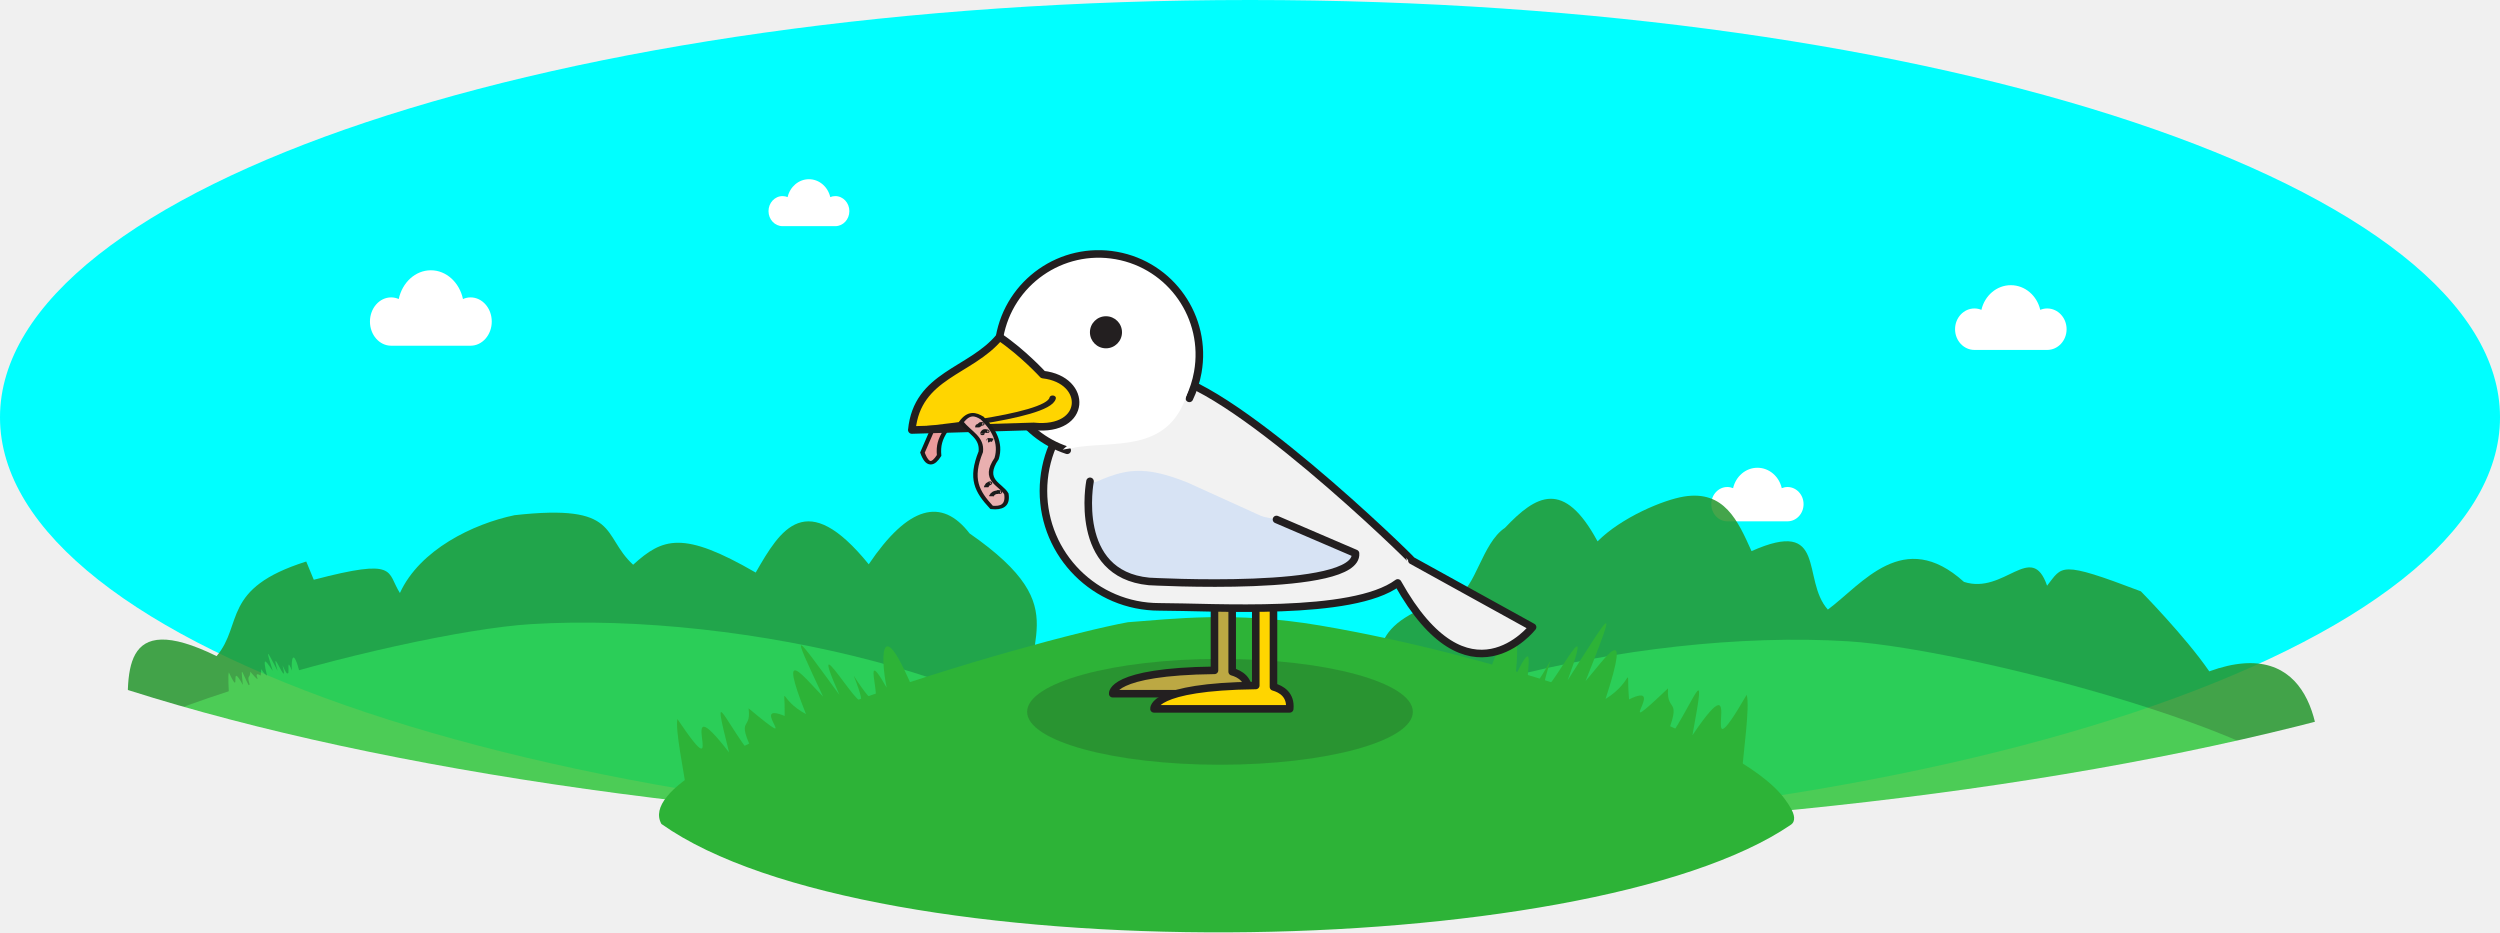
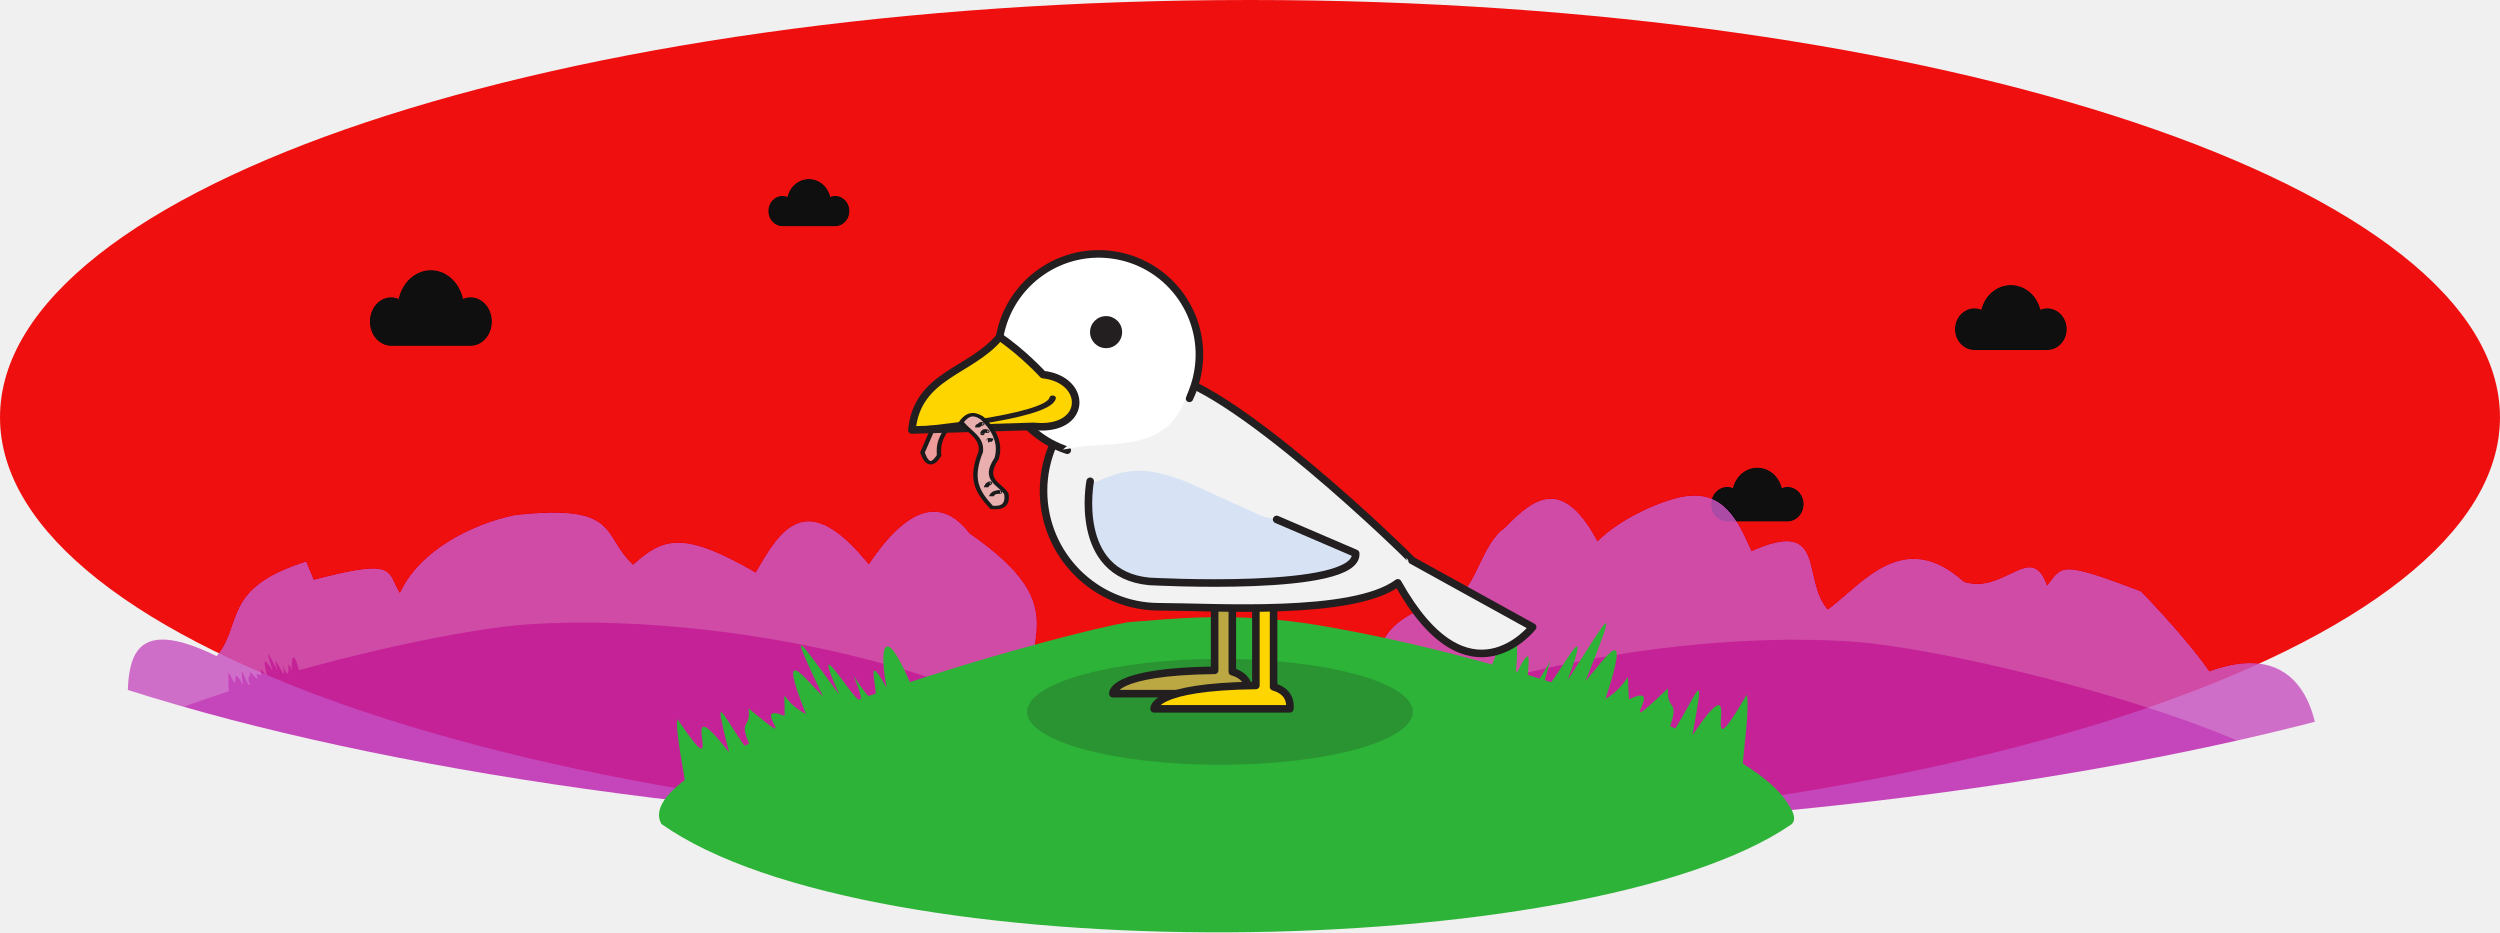
- <svg xmlns="http://www.w3.org/2000/svg" width="168.708mm" height="62.92mm" version="1.1" viewBox="0 0 168.708 62.92" id="svg131">
-   <defs id="defs8">
-     <linearGradient id="linearGradient50606" x1="421.46" x2="458.99" y1="81.216" y2="80.958" gradientTransform="matrix(0.36219,-0.0075634,0.0085593,0.45242,-122.38,55.957)" gradientUnits="userSpaceOnUse">
-       <stop stop-color="#d1a448" offset="0" id="stop1" />
-       <stop stop-color="#9b7527" stop-opacity=".992" offset="1" id="stop2" />
-     </linearGradient>
-     <linearGradient id="linearGradient33560" x1="439.64" x2="412.56" y1="53.484" y2="53.871" gradientTransform="matrix(0.36219,-0.0075634,0.0085593,0.45242,-123.44,56.069)" gradientUnits="userSpaceOnUse">
-       <stop stop-color="#96312a" offset="0" id="stop3" />
-       <stop stop-color="#65211c" stop-opacity=".996" offset="1" id="stop4" />
-     </linearGradient>
-     <linearGradient id="linearGradient33562" x1="419.65" x2="452.28" y1="64.964" y2="65.351" gradientTransform="matrix(0.36219,-0.0071478,0.0085593,0.42756,-122.85,57.356)" gradientUnits="userSpaceOnUse">
-       <stop stop-color="#c33f37" offset="0" id="stop5" />
-       <stop stop-color="#b33a33" stop-opacity=".98" offset="1" id="stop6" />
-     </linearGradient>
-     <linearGradient id="linearGradient15121" x1="367.11" x2="367.22" y1="87.487" y2="90.811" gradientUnits="userSpaceOnUse">
-       <stop stop-color="#916f6f" offset="0" id="stop7" />
-       <stop stop-color="#685050" stop-opacity=".992" offset="1" id="stop8" />
-     </linearGradient>
+ <svg xmlns="http://www.w3.org/2000/svg" width="168.71mm" height="62.92mm" version="1.1" viewBox="0 0 168.71 62.92">
+   <defs>
    <clipPath id="clipPath14">
-       <ellipse transform="matrix(0.9996,0.028384,-0.013912,0.9999,0,0)" cx="106.13" cy="91.443" rx="117.86" ry="38.66" fill="#00ffff" stroke-width="0.322" id="ellipse8" />
+       <ellipse transform="matrix(.9996 .028384 -.013912 .9999 0 0)" cx="106.13" cy="91.443" rx="117.86" ry="38.66" fill="#0ff" stroke-width=".322" />
    </clipPath>
  </defs>
-   <g transform="matrix(0.9355518,0,0,1,-12.41945,-42.159)" style="mix-blend-mode:normal" id="g19">
-     <ellipse cx="103.44" cy="70.321" rx="90.165" ry="28.162" fill="#0ff" stroke-width="0.24" id="ellipse9" style="fill:#00ffff;fill-opacity:1" />
-     <g transform="matrix(0.090962,0,0,0.090962,-30.683,344.62)" fill="#ffffff" id="g18">
-       <path d="m 856.418,-3104.504 c -2.127,6e-4 -4.151,0.443 -6.024,1.208 -2.802,-12.236 -13.14,-21.323 -25.473,-21.323 -12.337,-1e-4 -22.676,9.087 -25.475,21.322 -1.872,-0.766 -3.901,-1.208 -6.026,-1.208 -9.278,0 -16.797,8.028 -16.797,17.925 0,9.9 7.52,17.925 16.797,17.924 2.911,1e-4 17.466,1e-4 31.501,1e-4 14.033,2e-4 28.585,2e-4 31.497,-1e-4 9.277,1e-4 16.797,-8.025 16.797,-17.925 -8e-5,-9.896 -7.521,-17.925 -16.797,-17.925 z" stroke-width="0.291" id="path15" />
-       <path d="m 1900.739,-2963.831 c -1.611,0 -3.145,0.314 -4.563,0.858 -2.122,-8.688 -9.953,-15.141 -19.297,-15.141 -9.346,2e-4 -17.178,6.453 -19.297,15.141 -1.417,-0.544 -2.955,-0.858 -4.564,-0.858 -7.028,-2e-4 -12.725,5.701 -12.725,12.729 -10e-5,7.029 5.697,12.728 12.725,12.728 2.205,2e-4 13.23,0 23.862,10e-5 10.63,-10e-5 21.654,-10e-5 23.86,-10e-5 7.027,0 12.724,-5.698 12.724,-12.728 0,-7.027 -5.697,-12.728 -12.724,-12.729 z" stroke-width="0.213" id="path16" />
-       <path d="m 2106.664,-3096.298 c -1.948,-7e-4 -3.801,0.38 -5.516,1.037 -2.565,-10.501 -12.03,-18.302 -23.323,-18.302 -11.297,1e-4 -20.763,7.8 -23.326,18.302 -1.713,-0.657 -3.572,-1.037 -5.517,-1.037 -8.495,3e-4 -15.381,6.891 -15.381,15.386 -2e-4,8.497 6.886,15.385 15.381,15.385 2.665,0 15.992,-4e-4 28.844,0 h 28.84 c 8.494,0 15.381,-6.888 15.381,-15.385 0,-8.494 -6.887,-15.385 -15.38,-15.386 z" stroke-width="0.258" id="path17" />
-       <path d="m 1145.645,-3179.661 c -1.412,-5e-4 -2.756,0.275 -3.999,0.752 -1.86,-7.614 -8.723,-13.269 -16.91,-13.269 -8.191,1e-4 -15.054,5.655 -16.912,13.269 -1.242,-0.477 -2.59,-0.752 -4,-0.752 -6.159,2e-4 -11.152,4.997 -11.152,11.155 -2e-4,6.161 4.992,11.154 11.152,11.154 1.932,0 11.595,-3e-4 20.912,0 h 20.91 c 6.158,0 11.151,-4.994 11.151,-11.154 0,-6.158 -4.993,-11.155 -11.151,-11.155 z" stroke-width="0.187" id="path18" />
+   <g transform="matrix(.93555 0 0 1 -12.419 -42.159)" style="mix-blend-mode:difference">
+     <ellipse cx="103.44" cy="70.321" rx="90.165" ry="28.162" fill="#0ff" stroke-width=".24" />
+     <g transform="matrix(.090962 0 0 .090962 -30.683 344.62)" fill="#fff">
+       <path d="m856.42-3104.5c-2.127 6e-4 -4.151 0.443-6.024 1.208-2.802-12.236-13.14-21.323-25.473-21.323-12.337-1e-4 -22.676 9.087-25.475 21.322-1.872-0.766-3.901-1.208-6.026-1.208-9.278 0-16.797 8.028-16.797 17.926 0 9.9 7.52 17.926 16.797 17.924 2.911 1e-4 17.466 1e-4 31.501 1e-4 14.033 2e-4 28.585 2e-4 31.497-1e-4 9.277 1e-4 16.797-8.025 16.797-17.926-8e-5 -9.896-7.521-17.926-16.797-17.926z" stroke-width=".291" />
+       <path d="m1900.7-2963.8c-1.611 0-3.145 0.314-4.563 0.858-2.122-8.688-9.953-15.141-19.297-15.141-9.346 2e-4 -17.178 6.453-19.298 15.141-1.417-0.544-2.955-0.858-4.564-0.858-7.028-2e-4 -12.725 5.701-12.725 12.729-1e-4 7.029 5.697 12.728 12.725 12.728 2.205 2e-4 13.23 0 23.862 1e-4 10.63-1e-4 21.654-1e-4 23.86-1e-4 7.027 0 12.724-5.698 12.724-12.728 0-7.027-5.697-12.728-12.724-12.729z" stroke-width=".213" />
+       <path d="m2106.7-3096.3c-1.948-7e-4 -3.801 0.38-5.516 1.037-2.565-10.501-12.03-18.302-23.323-18.302-11.297 1e-4 -20.763 7.8-23.326 18.302-1.713-0.657-3.572-1.037-5.517-1.037-8.495 3e-4 -15.381 6.891-15.381 15.386-2e-4 8.497 6.886 15.385 15.381 15.385 2.665 0 15.992-4e-4 28.844 0h28.84c8.494 0 15.381-6.888 15.381-15.385 0-8.494-6.887-15.385-15.38-15.386z" stroke-width=".258" />
+       <path d="m1145.6-3179.7c-1.412-5e-4 -2.756 0.275-3.999 0.752-1.86-7.614-8.723-13.269-16.91-13.269-8.191 1e-4 -15.054 5.655-16.912 13.269-1.242-0.477-2.59-0.752-4-0.752-6.159 2e-4 -11.152 4.997-11.152 11.155-2e-4 6.161 4.992 11.154 11.152 11.154 1.932 0 11.595-3e-4 20.912 0h20.91c6.158 0 11.151-4.994 11.151-11.154 0-6.158-4.993-11.155-11.151-11.155z" stroke-width=".187" />
    </g>
-     <g transform="matrix(0.92895,-0.020679,0.012925,0.72824,6.7956,3.7091)" clip-path="url(#clipPath14)" fill="#32c63d" opacity="0.861" id="g14">
-       <path d="m 80.205,119.5 c 0.783,-2.441 0.814,-1.175 0.656,-0.19 0.78,-1.756 -0.323,1.803 0.762,-0.354 -0.751,2.427 1.272,-2.153 0.332,0.564 1.046,-1.826 1.165,-2.081 0.377,0.052 0.445,-0.571 1.068,-1.639 0.396,0.517 0.642,-0.431 0.478,-0.979 0.494,0.055 0.883,-0.466 -0.516,1.208 0.834,-0.225 -0.08,0.76 0.385,0.107 -0.258,1.684 0.82,-1.218 1.152,-2.635 0.71,-0.383 1.361,-2.249 -0.091,1.458 1.195,-0.986 0.055,0.325 -0.147,1.538 -0.222,2.224" fill="#32c63d" stroke-opacity="0" id="path9" />
-       <path d="m 15.274,121.06 c -0.055,-5.422 -0.584,-11.475 6.931,-6.832 2.126,-2.885 0.428,-6.27 7.079,-8.564 l 0.561,1.707 c 6.613,-1.872 5.638,-0.581 6.669,1.415 1.596,-3.97 5.772,-6.245 9.002,-6.955 8.277,-0.863 6.687,2.052 9.137,4.852 2.333,-2.424 3.912,-3.071 9.503,0.994 1.993,-3.972 4.021,-7.799 8.785,-0.517 3.146,-5.34 5.748,-6.053 7.865,-2.639 8.658,7.516 3.331,9.859 4.832,17.228 z" fill="#26972e" stroke-width="0.322" id="path10" />
-       <path d="m 9.068,127.45 c -2.636,-6.32 27.569,-15.03 37.542,-15.489 16.721,-0.762 39.3,6.662 44.083,15.534 0.3,0.556 0.169,0.313 0.385,0.783 0.286,0.622 0.38,1.277 -0.005,1.581 -14.96,12.445 -66.933,11.824 -82.006,-2.41 z" fill="#32c63d" id="path11" />
-       <path d="m 28.658,116.04 c -0.509,-2.559 -0.678,-1.312 -0.629,-0.308 -0.581,-1.88 0.124,1.843 -0.716,-0.49 0.48,2.539 -1.025,-2.363 -0.391,0.497 -0.838,-1.998 -0.927,-2.273 -0.379,-0.017 -0.379,-0.646 -0.879,-1.817 -0.448,0.439 -0.589,-0.543 -0.367,-1.056 -0.495,-0.036 -0.824,-0.622 0.38,1.29 -0.802,-0.375 -0.004,0.767 -0.393,0.035 0.073,1.714 -0.679,-1.355 -0.854,-2.819 -0.661,-0.508 -1.103,-2.475 -0.069,1.46 -1.076,-1.194 -0.09,0.312 -0.022,1.549 -0.022,2.242" fill="#32c63d" stroke-opacity="0" id="path12" />
-       <path d="m 185.13,131.15 c 0.637,-5.357 -0.34,-14.314 -8.278,-11.119 -1.794,-3.252 -5.205,-7.561 -5.205,-7.561 -6.345,-3.085 -6.038,-2.513 -7.273,-0.729 -1.153,-4.227 -3.326,0.768 -6.447,-0.537 -4.628,-5.196 -7.874,-0.048 -10.6,2.267 -2.049,-2.835 0.123,-8.568 -5.849,-5.585 -1.02,-2.839 -2.029,-5.724 -5.175,-5.204 -1.623,0.268 -4.893,1.809 -6.764,3.961 -2.54,-5.873 -4.71,-4.438 -7.173,-1.453 -1.804,1.357 -2.392,5.665 -3.821,6.166 -7.512,2.631 -5.521,4.787 -7.047,10.203 z" fill="#26972e" stroke-width="0.322" id="path13" />
-       <path d="m 185.95,134.06 c 2.81,-6.166 -27.129,-16.584 -37.082,-17.608 -16.687,-1.711 -39.454,4.425 -44.481,13.02 -0.315,0.538 -0.177,0.303 -0.407,0.761 -0.303,0.605 -0.415,1.255 -0.039,1.581 14.602,13.284 66.552,15.615 82.008,2.247 z" fill="#32c63d" id="path14" />
+     <g transform="matrix(.92895 -.020679 .012925 .72824 6.7956 3.7091)" clip-path="url(#clipPath14)" opacity=".861">
+       <path d="m80.205 119.5c0.783-2.441 0.814-1.175 0.656-0.19 0.78-1.756-0.323 1.803 0.762-0.354-0.751 2.427 1.272-2.153 0.332 0.564 1.046-1.826 1.165-2.081 0.377 0.052 0.445-0.571 1.068-1.639 0.396 0.517 0.642-0.431 0.478-0.979 0.494 0.055 0.883-0.466-0.516 1.208 0.834-0.225-0.08 0.76 0.385 0.107-0.258 1.684 0.82-1.218 1.152-2.635 0.71-0.383 1.361-2.249-0.091 1.458 1.195-0.986 0.055 0.325-0.147 1.538-0.222 2.224" fill="#32c63d" stroke-opacity="0" />
+       <path d="m15.274 121.06c-0.055-5.422-0.584-11.475 6.931-6.832 2.126-2.885 0.428-6.27 7.079-8.564l0.561 1.707c6.613-1.872 5.638-0.581 6.669 1.415 1.596-3.97 5.772-6.245 9.002-6.955 8.277-0.863 6.687 2.052 9.137 4.851 2.333-2.424 3.912-3.071 9.503 0.994 1.993-3.972 4.021-7.799 8.785-0.517 3.146-5.34 5.748-6.053 7.865-2.639 8.658 7.516 3.331 9.859 4.832 17.228z" fill="#26972e" stroke-width=".322" />
+       <path d="m9.068 127.45c-2.636-6.32 27.569-15.03 37.542-15.489 16.721-0.762 39.3 6.662 44.083 15.534 0.3 0.556 0.169 0.313 0.385 0.783 0.286 0.622 0.38 1.277-0.005 1.581-14.96 12.445-66.933 11.824-82.006-2.41z" fill="#32c63d" />
+       <path d="m28.658 116.04c-0.509-2.559-0.678-1.312-0.629-0.308-0.581-1.88 0.124 1.843-0.716-0.49 0.48 2.539-1.025-2.363-0.391 0.497-0.838-1.998-0.927-2.273-0.379-0.017-0.379-0.646-0.879-1.817-0.448 0.439-0.589-0.543-0.367-1.056-0.495-0.036-0.824-0.622 0.38 1.29-0.802-0.375-0.004 0.767-0.393 0.035 0.073 1.714-0.679-1.355-0.854-2.819-0.661-0.508-1.103-2.475-0.069 1.46-1.076-1.194-0.09 0.312-0.022 1.549-0.022 2.242" fill="#32c63d" stroke-opacity="0" />
+       <path d="m185.13 131.15c0.637-5.357-0.34-14.314-8.278-11.119-1.794-3.252-5.205-7.561-5.205-7.561-6.345-3.085-6.038-2.513-7.273-0.729-1.153-4.227-3.326 0.768-6.447-0.537-4.628-5.196-7.874-0.048-10.6 2.267-2.049-2.835 0.123-8.568-5.849-5.585-1.02-2.839-2.029-5.724-5.175-5.204-1.623 0.268-4.893 1.809-6.764 3.961-2.54-5.873-4.71-4.438-7.173-1.453-1.804 1.357-2.392 5.665-3.821 6.166-7.512 2.631-5.521 4.787-7.047 10.203z" fill="#26972e" stroke-width=".322" />
+       <path d="m185.95 134.06c2.81-6.166-27.129-16.584-37.082-17.608-16.687-1.711-39.454 4.425-44.481 13.02-0.315 0.538-0.177 0.303-0.407 0.761-0.303 0.605-0.415 1.255-0.039 1.581 14.602 13.284 66.552 15.615 82.008 2.247z" fill="#32c63d" />
    </g>
  </g>
-   <g transform="translate(-20.91557,-42.159)" id="g44">
-     <g transform="matrix(0.92895,-0.020679,0.012925,0.72824,55.479,5.1355)" fill="#2db337" id="g42">
-       <path d="m 9.068,127.45 c -2.636,-6.32 27.402,-16.349 34.13,-17.724 3.212,-0.208 7.777,-0.817 13.939,0.696 13.174,3.233 30.299,11.029 33.557,17.074 0.3,0.556 0.169,0.313 0.385,0.783 0.286,0.622 0.38,1.277 -0.005,1.581 -14.96,12.445 -66.933,11.824 -82.006,-2.41 z" id="path40" />
-       <path d="m 69.029,116.299 c 2.394,-8.563 2.656,-4.211 2.236,-0.787 2.468,-6.204 -0.89,6.274 2.58,-1.373 -2.288,8.509 4.112,-7.669 1.214,1.874 3.378,-6.497 3.755,-7.401 1.303,0.104 1.462,-2.055 3.474,-5.859 1.426,1.701 2.156,-1.611 1.526,-3.466 1.706,0.09 2.983,-1.78 -1.628,4.264 2.845,-0.943 -0.181,2.632 1.339,0.291 -0.683,5.85 2.671,-4.357 3.642,-9.307 2.396,-1.459 4.41,-8.019 -0.134,5.04 3.992,-3.636 0.229,1.109 -0.318,5.327 -0.491,7.703" stroke-opacity="0" id="path42" style="stroke-width:3.447" />
-       <g id="g20" transform="matrix(-0.9992101,-0.05676929,-0.02781613,0.9992101,98.12966,11.35562)">
-         <path style="opacity:0.2;fill:#1a1a1a;fill-opacity:1;stroke-width:0.132" d="m 59.351,109.917 c -0.038,2.705 -6.339,4.725 -14.074,4.506 -7.735,-0.22 -13.975,-2.596 -13.937,-5.301 0.038,-2.705 6.339,-4.725 14.074,-4.505 7.735,0.22 13.975,2.596 13.937,5.301 z" id="path4" />
-         <path style="fill:#ed9b9b;fill-opacity:1;stroke:#1a1a1a;stroke-width:0.322" d="m 65.621,84.029 c 0.405,0.813 0.525,1.421 0.451,2.325 0.426,0.895 0.836,1.024 1.212,-0.235 l -0.666,-2.061" id="path3" />
-         <path style="fill:#bca843;fill-opacity:1;stroke:#231f20;stroke-width:4;stroke-linecap:round;stroke-linejoin:round;stroke-miterlimit:10" stroke-miterlimit="10" d="m -2851.968,-2745.431 v -42.16 c 0,-2.578 2.096,-4.675 4.674,-4.675 2.576,0 4.672,2.097 4.672,4.675 v 41.431 c 55.233,0.631 53.779,12.346 53.779,12.346 h -71.706 c -0.715,-7.505 4.48,-10.457 8.581,-11.617 z" id="path13004" transform="matrix(0.1374458,0.00390289,-0.00243943,0.1753272,429.8055,598.2587)" />
-         <path style="fill:#ffd500;fill-opacity:1;stroke:#231f20;stroke-width:4;stroke-linecap:round;stroke-linejoin:round;stroke-miterlimit:10" stroke-miterlimit="10" d="m -2873.788,-2737.424 v -42.16 c 0,-2.579 2.096,-4.674 4.675,-4.674 2.583,0 4.679,2.095 4.679,4.674 v 41.426 c 55.227,0.636 53.772,12.352 53.772,12.352 h -71.705 c -0.718,-7.507 4.482,-10.457 8.579,-11.618 z" id="path13006" transform="matrix(0.1374458,0.00390289,-0.00243943,0.1753272,429.8055,598.2587)" />
-         <path style="fill:#f2f2f2;stroke:#231f20;stroke-width:4;stroke-linecap:round;stroke-linejoin:round;stroke-miterlimit:10" stroke-miterlimit="10" d="m -2946.901,-2804.193 c -0.069,-0.612 99.626,-97.947 133.433,-97.947 33.802,0 61.219,27.413 61.219,61.221 0,33.816 -27.417,61.23 -61.219,61.23 -28.163,0 -102.046,5.157 -125.971,-12.646 -37.363,66.929 -71.234,23.368 -71.234,23.368 z" id="path13008" transform="matrix(0.1374458,0.00390289,-0.00243943,0.1753272,429.8055,598.2587)" />
-         <path style="fill:#ffffff;stroke:#231f20;stroke-width:4;stroke-linecap:round;stroke-linejoin:round;stroke-miterlimit:10" stroke-miterlimit="10" d="m -2764.814,-2862.416 c 24.788,-8.118 40.457,-33.453 35.755,-59.871 -5.164,-28.92 -32.781,-48.184 -61.703,-43.031 -28.925,5.157 -48.182,32.775 -43.032,61.701 0.872,4.893 2.388,9.508 4.447,13.771" id="path13010" transform="matrix(0.1374458,0.00390289,-0.00243943,0.1753272,429.8055,598.2587)" />
-         <path style="fill:#ffd500;fill-opacity:1;stroke:#231f20;stroke-width:4;stroke-linecap:round;stroke-linejoin:round;stroke-miterlimit:10" stroke-miterlimit="10" d="m -2747.106,-2875.033 c -28.349,2.932 -28.914,-24.668 -4.88,-27.371 0,0 10.768,-11.717 22.927,-19.883 15.36,18.48 43.516,19.977 46.341,49.161 z" id="path13012" transform="matrix(0.1374458,0.00390289,-0.00243943,0.1753272,429.8055,598.2587)" />
-         <path style="fill:#d7e3f4;stroke:#231f20;stroke-width:4;stroke-linecap:round;stroke-linejoin:round;stroke-miterlimit:10" stroke-miterlimit="10" d="m -2776.862,-2846.019 c 0,0 9.356,48.997 -31.167,52.895 0,0 -110.677,6.229 -109.108,-14.807 l 41.761,-17.929" id="path13014" transform="matrix(0.1374458,0.00390289,-0.00243943,0.1753272,429.8055,598.2587)" />
-         <circle style="fill:#231f20" cx="-2785.287" cy="-2924.76" r="8.473" id="circle13016" transform="matrix(0.1374458,0.00390289,-0.00243943,0.1753272,429.8055,598.2587)" />
-         <path style="opacity:1;fill:#d7e3f4;fill-opacity:1;stroke-width:2.071" d="m -2873.562,-2824.863 45.167,-20.505 c 23.554,-9.45 33.277,-6.973 49.405,0.091 l -1.613,16.091 z" id="path1" transform="matrix(0.1374458,0.00390289,-0.00243943,0.1753272,429.8055,598.2587)" />
-         <path style="fill:#ffffff;fill-opacity:1;stroke:#ffffff;stroke-width:2.071;stroke-opacity:1" d="m -2827.19,-2892.627 c 9.799,31.373 38.319,23.742 61.075,28.121 l -14.06,-11.864 z" id="path20" transform="matrix(0.1374458,0.00390289,-0.00243943,0.1753272,429.8055,598.2587)" />
-         <path style="fill:none;stroke:#231f20;stroke-width:0.466;stroke-linecap:round;stroke-linejoin:round;stroke-miterlimit:10" stroke-miterlimit="10" d="m 68.086,84.051 c 0,0 -9.92,-1.398 -10.187,-3.255" id="path14352" />
-         <path style="fill:#e9afaf;fill-opacity:1;stroke:#1a1a1a;stroke-width:0.322" d="m 63.001,82.796 c -0.842,0.979 -1.443,2.248 -1.109,3.726 1.057,2.067 -0.332,2.34 -0.755,3.254 -0.148,1.101 0.354,1.348 1.055,1.282 1.097,-1.457 1.622,-2.592 0.857,-5.139 -0.097,-1.338 0.824,-1.728 1.457,-2.695 -0.539,-0.958 -1.026,-0.792 -1.504,-0.428 z" id="path2" />
-         <path style="fill:none;fill-opacity:1;stroke:#1a1a1a;stroke-width:0.322" d="m 61.601,89.618 c 0.02,5.72e-4 0.06,0.027 0.06,0.002 3.57e-4,-0.026 -0.08,0.004 -0.06,-0.002 0.01,-0.003 0.165,-0.036 0.181,-0.014 0.008,0.01 0.005,0.031 0.015,0.039 0.022,0.019 0.081,-0.009 0.106,0.003 0.007,0.003 0.008,0.017 0.015,0.02 0.046,0.021 0.075,0.021 0.12,0.061 0.031,0.027 0.057,0.077 0.089,0.099 0.004,0.003 0.012,-0.004 0.015,4.28e-4 0.007,0.009 0.056,0.133 0.059,0.137 0.009,0.012 0.03,0.014 0.029,0.059" id="path5" />
-         <path style="fill:none;fill-opacity:1;stroke:#1a1a1a;stroke-width:0.322" d="m 62.337,88.81 c 0.02,0.013 0.049,0.066 0.06,0.04 0.01,-0.025 -0.08,-0.054 -0.06,-0.04 0.04,0.027 0.08,0.054 0.12,0.08 0.01,0.013 0.018,0.029 0.03,0.039 0.023,0.021 0.01,-0.032 0.03,0.02 0.002,0.006 -0.004,0.015 -2.68e-4,0.019 0.004,0.005 0.012,-0.004 0.015,4.28e-4 0.009,0.011 0.036,0.103 0.044,0.117 0.025,0.044 0.045,0.056 0.044,0.117" id="path6" />
-         <path style="fill:none;fill-opacity:1;stroke:#1a1a1a;stroke-width:0.322" d="m 62.972,83.337 c 0.02,5.71e-4 0.06,0.027 0.06,0.002 3.57e-4,-0.026 -0.081,-0.002 -0.06,-0.002 0.04,0.001 0.081,-0.003 0.121,0.003 0.021,0.004 0.023,0.05 0.029,0.059 0.01,0.014 0.046,0.004 0.06,0.04 0.01,0.027 -0.019,0.017 0.015,0.039 0.009,0.006 0.021,-0.005 0.03,8.57e-4 0.013,0.009 0.016,0.033 0.03,0.039 0.009,0.004 0.021,-0.004 0.03,8.57e-4 0.047,0.021 -0.005,0.013 0.015,0.039 0.004,0.005 0.012,-0.005 0.015,4.29e-4 0.019,0.037 0.014,0.076 0.013,0.116" id="path7" />
-         <path style="fill:none;fill-opacity:1;stroke:#1a1a1a;stroke-width:0.322" d="m 62.6,84.02 c 0.02,-0.006 0.065,0.008 0.061,-0.018 -0.005,-0.026 -0.081,0.023 -0.061,0.018 0.031,-0.009 0.176,-0.066 0.227,-0.032 0.023,0.015 0.116,0.144 0.119,0.158 5.34e-4,0.003 -0.005,0.071 -0.001,0.077 0.02,0.026 0.016,-0.032 0.015,0.02" id="path8" />
-         <path style="fill:#f2f2f2;fill-opacity:1;stroke:#1a1a1a;stroke-width:0.322" d="m 62.196,84.837 c 0.023,-0.01 0.241,-0.064 0.273,-0.05 0.007,0.003 0.009,0.015 0.015,0.02 0.004,0.003 0.013,-0.005 0.015,4.29e-4 0.004,0.012 -0.007,0.029 -5.36e-4,0.039 0.007,0.009 0.021,-0.005 0.03,8.58e-4 0.019,0.013 -0.025,0.038 0.015,0.039" id="path19" />
+   <g transform="translate(-20.916 -42.159)">
+     <g transform="matrix(.92895 -.020679 .012925 .72824 55.479 5.1355)" fill="#2db337">
+       <path d="m9.068 127.45c-2.636-6.32 27.402-16.349 34.13-17.724 3.212-0.208 7.777-0.817 13.939 0.696 13.174 3.233 30.299 11.029 33.557 17.074 0.3 0.556 0.169 0.313 0.385 0.783 0.286 0.622 0.38 1.277-0.005 1.581-14.96 12.445-66.933 11.824-82.006-2.41z" />
+       <path d="m69.029 116.3c2.394-8.563 2.656-4.211 2.236-0.787 2.468-6.204-0.89 6.274 2.58-1.373-2.288 8.509 4.112-7.669 1.214 1.874 3.378-6.497 3.755-7.401 1.303 0.104 1.462-2.055 3.474-5.859 1.426 1.701 2.156-1.611 1.526-3.466 1.706 0.09 2.983-1.78-1.628 4.264 2.845-0.943-0.181 2.632 1.339 0.291-0.683 5.85 2.671-4.357 3.642-9.306 2.396-1.459 4.41-8.019-0.134 5.04 3.992-3.636 0.229 1.109-0.318 5.327-0.491 7.703" stroke-opacity="0" stroke-width="3.447" />
+       <g transform="matrix(-.99921 -.056769 -.027816 .99921 98.13 11.356)">
+         <g>
+           <path d="m59.351 109.92c-0.038 2.705-6.339 4.725-14.074 4.506-7.735-0.22-13.975-2.596-13.937-5.301 0.038-2.705 6.339-4.725 14.074-4.505 7.735 0.22 13.975 2.596 13.937 5.301z" fill="#1a1a1a" opacity=".2" stroke-width=".132" />
+           <path d="m65.621 84.029c0.405 0.813 0.525 1.421 0.451 2.325 0.426 0.895 0.836 1.024 1.212-0.235l-0.666-2.061" fill="#ed9b9b" stroke="#1a1a1a" stroke-width=".322" />
+           <path transform="matrix(.13745 .0039029 -.0024394 .17533 429.81 598.26)" d="m-2852-2745.4v-42.16c0-2.578 2.096-4.675 4.674-4.675 2.576 0 4.672 2.097 4.672 4.675v41.431c55.233 0.631 53.779 12.346 53.779 12.346h-71.706c-0.715-7.505 4.48-10.457 8.581-11.617z" fill="#bca843" stroke="#231f20" stroke-linecap="round" stroke-linejoin="round" stroke-miterlimit="10" stroke-width="4" />
+           <path transform="matrix(.13745 .0039029 -.0024394 .17533 429.81 598.26)" d="m-2873.8-2737.4v-42.16c0-2.579 2.096-4.674 4.675-4.674 2.583 0 4.679 2.095 4.679 4.674v41.426c55.227 0.636 53.772 12.352 53.772 12.352h-71.705c-0.718-7.507 4.482-10.457 8.579-11.618z" fill="#ffd500" stroke="#231f20" stroke-linecap="round" stroke-linejoin="round" stroke-miterlimit="10" stroke-width="4" />
+         </g>
+         <g stroke="#231f20" stroke-linecap="round" stroke-linejoin="round" stroke-miterlimit="10" stroke-width="4">
+           <path transform="matrix(.13745 .0039029 -.0024394 .17533 429.81 598.26)" d="m-2946.9-2804.2c-0.069-0.612 99.626-97.947 133.43-97.947 33.802 0 61.219 27.413 61.219 61.221 0 33.816-27.417 61.23-61.219 61.23-28.163 0-102.05 5.157-125.97-12.646-37.363 66.929-71.234 23.368-71.234 23.368z" fill="#f2f2f2" />
+           <path transform="matrix(.13745 .0039029 -.0024394 .17533 429.81 598.26)" d="m-2764.8-2862.4c24.788-8.118 40.457-33.453 35.755-59.871-5.164-28.92-32.781-48.184-61.703-43.031-28.925 5.157-48.182 32.775-43.032 61.701 0.872 4.893 2.388 9.508 4.447 13.771" fill="#fff" />
+           <path transform="matrix(.13745 .0039029 -.0024394 .17533 429.81 598.26)" d="m-2747.1-2875c-28.349 2.932-28.914-24.668-4.88-27.371 0 0 10.768-11.717 22.927-19.883 15.36 18.48 43.516 19.977 46.341 49.161z" fill="#ffd500" />
+           <path transform="matrix(.13745 .0039029 -.0024394 .17533 429.81 598.26)" d="m-2776.9-2846s9.356 48.997-31.167 52.895c0 0-110.68 6.229-109.11-14.807l41.761-17.929" fill="#d7e3f4" />
+         </g>
+         <circle transform="matrix(.13745 .0039029 -.0024394 .17533 429.81 598.26)" cx="-2785.3" cy="-2924.8" r="8.473" fill="#231f20" />
+         <path transform="matrix(.13745 .0039029 -.0024394 .17533 429.81 598.26)" d="m-2873.6-2824.9 45.167-20.505c23.554-9.45 33.277-6.973 49.405 0.091l-1.613 16.091z" fill="#d7e3f4" stroke-width="2.071" />
+         <path transform="matrix(.13745 .0039029 -.0024394 .17533 429.81 598.26)" d="m-2827.2-2892.6c9.799 31.373 38.319 23.742 61.075 28.121l-14.06-11.864z" fill="#fff" stroke="#fff" stroke-width="2.071" />
+         <path d="m68.086 84.051s-9.92-1.399-10.187-3.255" fill="none" stroke="#231f20" stroke-linecap="round" stroke-linejoin="round" stroke-miterlimit="10" stroke-width=".466" />
+         <path d="m63.001 82.796c-0.842 0.979-1.443 2.248-1.109 3.725 1.057 2.067-0.332 2.341-0.755 3.254-0.148 1.101 0.354 1.348 1.054 1.282 1.097-1.457 1.622-2.591 0.857-5.139-0.097-1.338 0.824-1.728 1.457-2.695-0.539-0.958-1.026-0.792-1.504-0.428z" fill="#e9afaf" stroke="#1a1a1a" stroke-width=".322" />
+         <g fill="none" stroke="#1a1a1a" stroke-width=".322">
+           <path d="m61.601 89.618c0.02 5.72e-4 0.06 0.027 0.06 0.002 3.57e-4 -0.026-0.08 4e-3 -0.06-0.002 0.01-3e-3 0.165-0.036 0.181-0.014 0.008 0.01 0.005 0.031 0.015 0.039 0.022 0.019 0.081-0.009 0.106 3e-3 0.007 0.003 0.008 0.017 0.015 0.02 0.046 0.021 0.075 0.021 0.12 0.061 0.031 0.027 0.057 0.077 0.089 0.099 0.004 3e-3 0.012-0.004 0.015 4.28e-4 0.007 0.009 0.056 0.133 0.059 0.137 0.009 0.012 0.03 0.014 0.029 0.059" />
+           <path d="m62.337 88.81c0.02 0.013 0.049 0.066 0.06 0.04 0.01-0.025-0.08-0.054-0.06-0.04 0.04 0.027 0.08 0.054 0.12 0.08 0.01 0.013 0.018 0.029 0.03 0.039 0.023 0.021 0.01-0.032 0.03 0.02 0.002 0.006-0.004 0.015-2.68e-4 0.019 0.004 0.005 0.012-0.004 0.015 4.28e-4 0.009 0.011 0.036 0.103 0.044 0.117 0.025 0.044 0.045 0.056 0.044 0.117" />
+           <path d="m62.972 83.337c0.02 5.71e-4 0.06 0.027 0.06 0.002 3.57e-4 -0.026-0.081-0.002-0.06-0.002 0.04 0.001 0.081-0.003 0.121 0.003 0.021 0.004 0.023 0.05 0.029 0.059 0.01 0.014 0.046 0.004 0.06 0.04 0.01 0.027-0.019 0.017 0.015 0.039 0.009 6e-3 0.021-0.005 0.03 8.57e-4 0.013 0.009 0.016 0.033 0.03 0.039 0.009 0.004 0.021-0.004 0.03 8.57e-4 0.047 0.021-0.005 0.013 0.015 0.039 0.004 0.005 0.012-5e-3 0.015 4.29e-4 0.019 0.037 0.014 0.076 0.013 0.116" />
+           <path d="m62.6 84.02c0.02-0.006 0.065 0.008 0.061-0.018-0.005-0.026-0.081 0.023-0.061 0.018 0.031-0.009 0.176-0.066 0.227-0.032 0.023 0.015 0.116 0.144 0.119 0.158 5.34e-4 0.003-0.005 0.071-0.001 0.077 0.02 0.026 0.016-0.032 0.015 0.02" />
+         </g>
+         <path d="m62.196 84.837c0.023-0.01 0.241-0.064 0.273-0.05 0.007 0.003 0.009 0.015 0.015 0.02 0.004 3e-3 0.013-0.005 0.015 4.29e-4 0.004 0.012-0.007 0.029-5.36e-4 0.039 7e-3 0.009 0.021-0.005 0.03 8.58e-4 0.019 0.013-0.025 0.038 0.015 0.039" fill="#f2f2f2" stroke="#1a1a1a" stroke-width=".322" />
      </g>
-       <g id="g1" transform="translate(-1.046198,0.356833)">
-         <g transform="matrix(0.1374458,0.00390289,-0.00243943,0.1753272,429.8054,598.2587)" id="g13018" />
-       </g>
-       <path d="m 27.652,115.945 c -2.353,-7.73 -2.504,-3.76 -2.052,-0.654 -2.372,-5.579 0.937,5.687 -2.377,-1.179 2.255,7.683 -3.899,-6.868 -1.067,1.74 -3.206,-5.821 -3.568,-6.634 -1.185,0.131 -1.373,-1.831 -3.281,-5.238 -1.264,1.588 -1.996,-1.407 -1.46,-3.114 -1.551,0.129 -2.752,-1.538 1.568,3.837 -2.61,-0.78 0.218,2.392 -1.214,0.302 0.739,5.307 -2.52,-3.893 -3.504,-8.372 -2.211,-1.262 -4.177,-7.179 0.223,4.584 -3.708,-3.2 -0.186,1.016 0.397,4.841 0.602,7" stroke-opacity="0" id="path41" style="stroke-width:3.139" />
+       <g transform="translate(-1.0462 .35683)" />
+       <path d="m27.652 115.95c-2.353-7.73-2.504-3.76-2.052-0.654-2.372-5.58 0.937 5.687-2.377-1.179 2.255 7.683-3.899-6.869-1.067 1.74-3.207-5.821-3.568-6.634-1.185 0.131-1.373-1.831-3.281-5.238-1.264 1.588-1.996-1.407-1.46-3.114-1.551 0.129-2.752-1.538 1.568 3.837-2.61-0.78 0.218 2.392-1.214 0.302 0.739 5.307-2.52-3.893-3.504-8.372-2.211-1.262-4.177-7.179 0.223 4.584-3.708-3.2-0.186 1.016 0.397 4.841 0.602 7" stroke-opacity="0" stroke-width="3.139" />
    </g>
  </g>
</svg>
